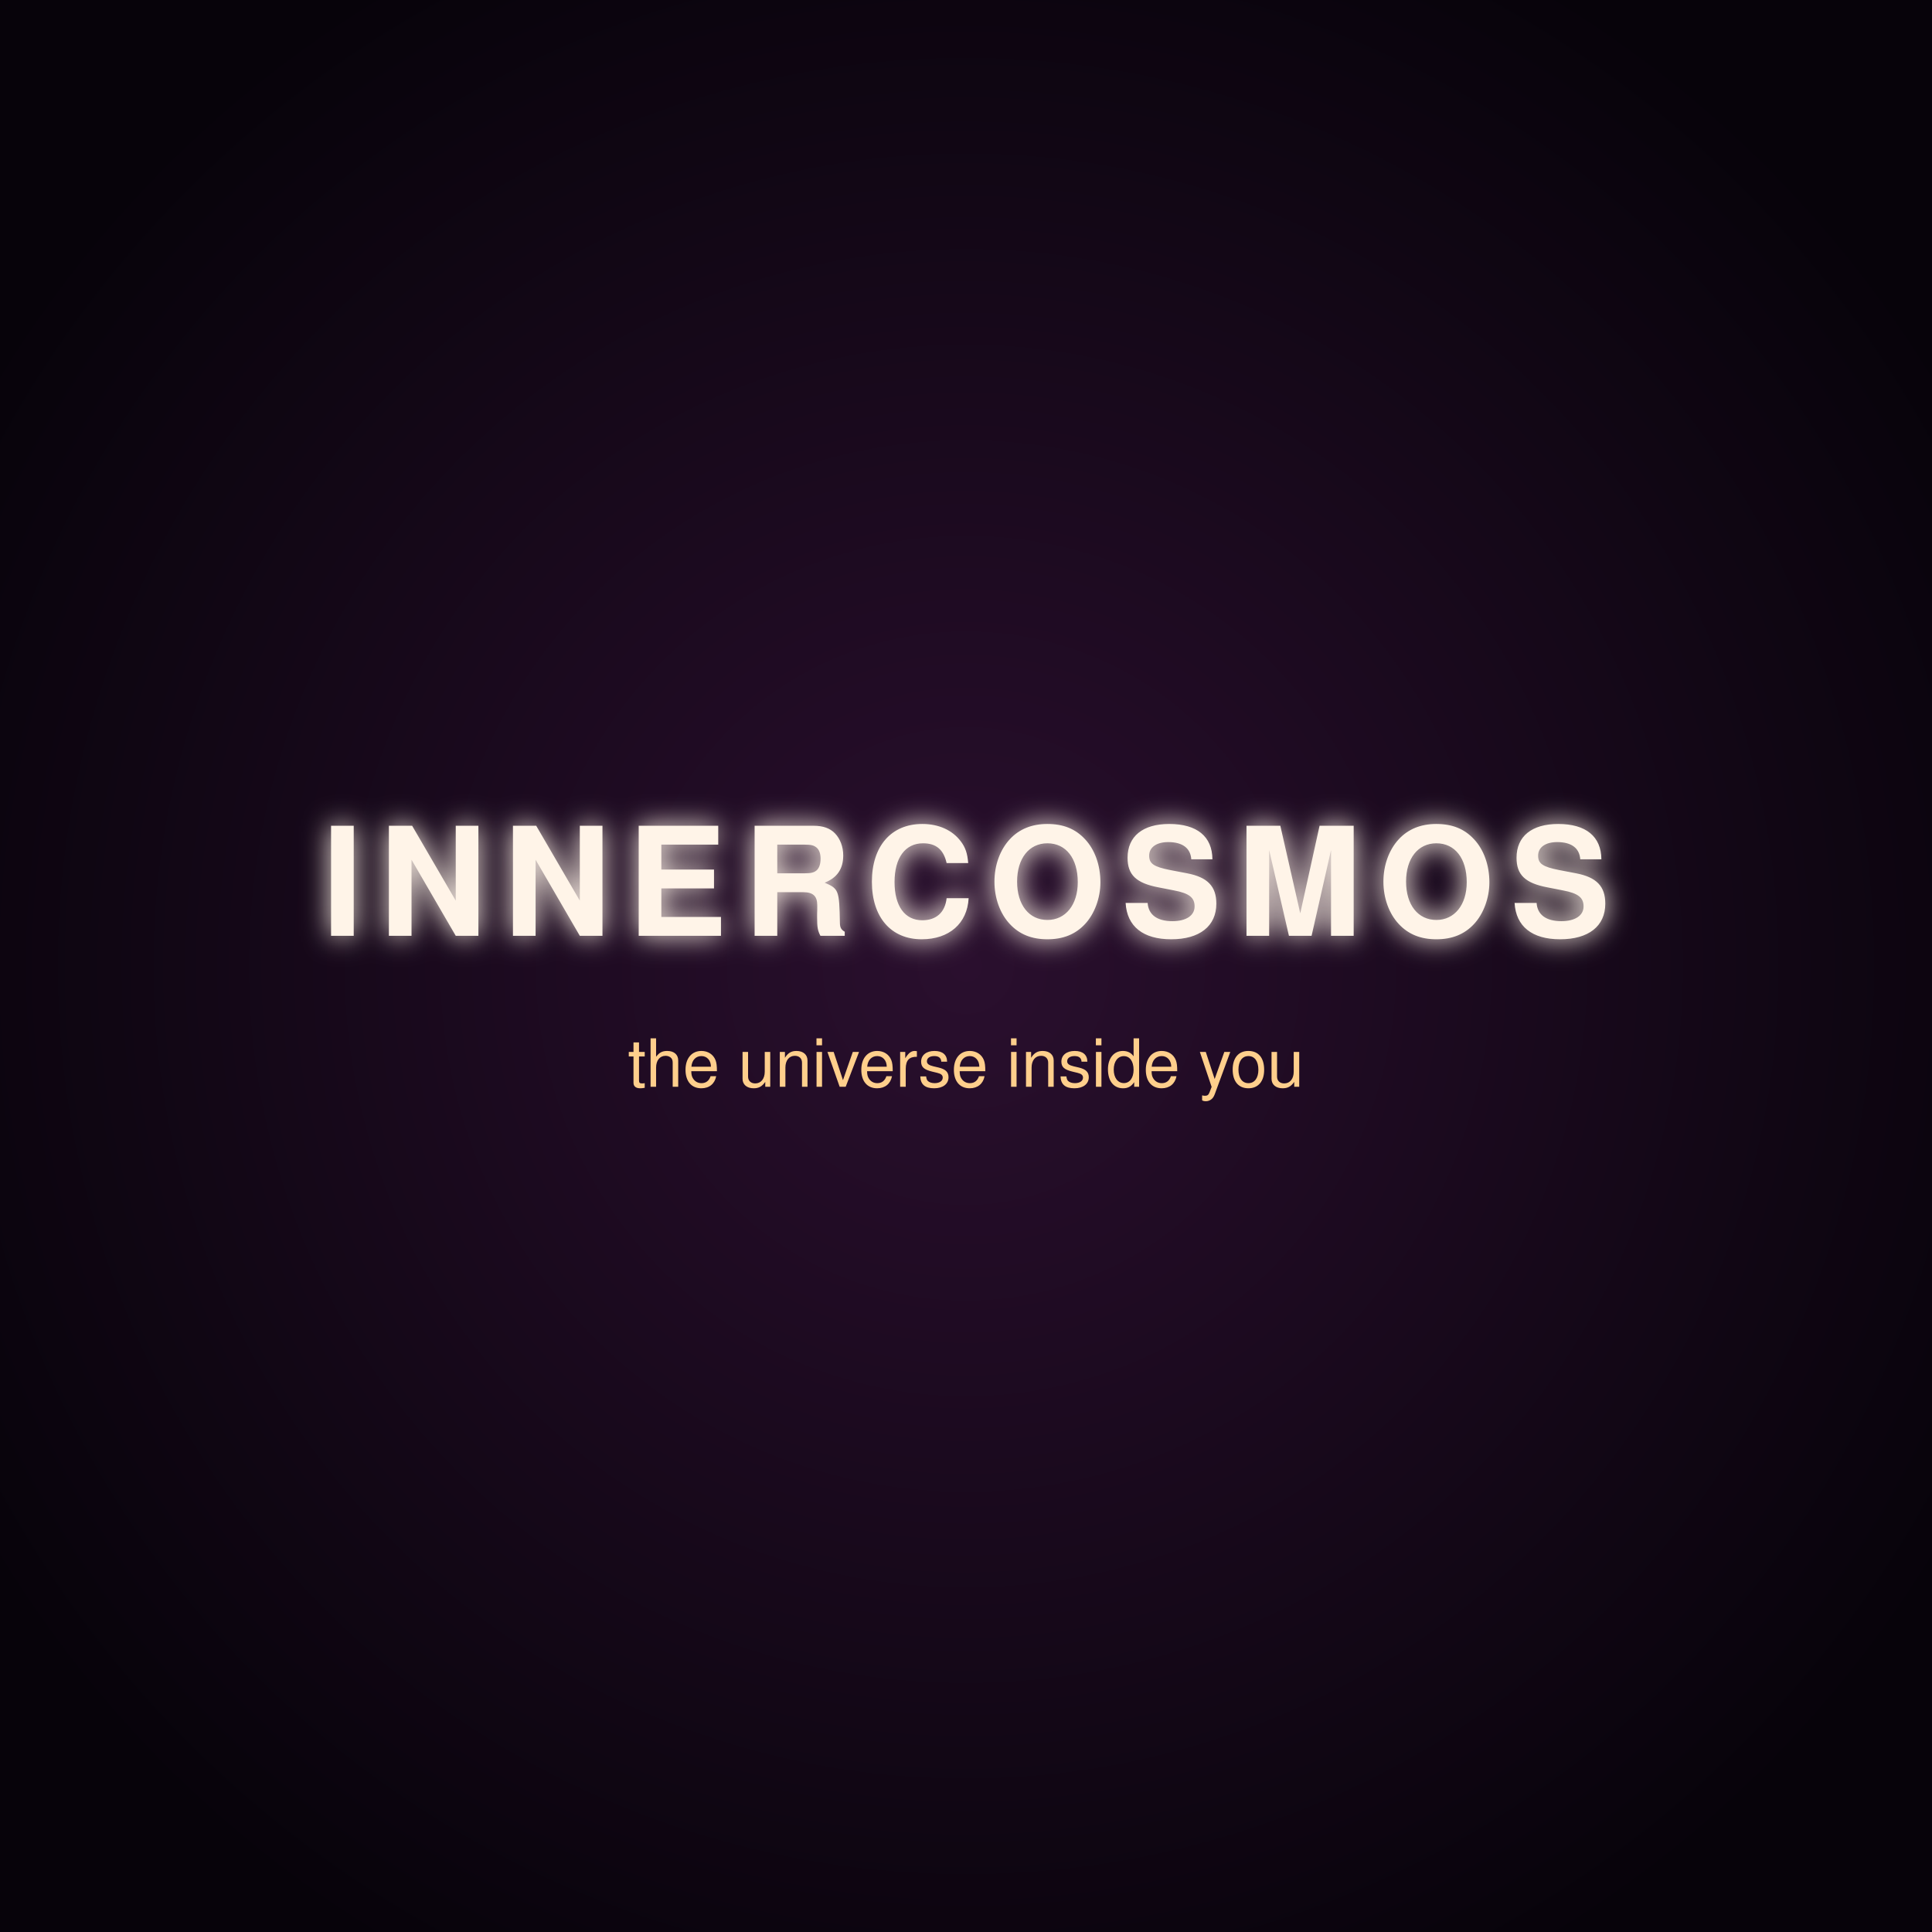
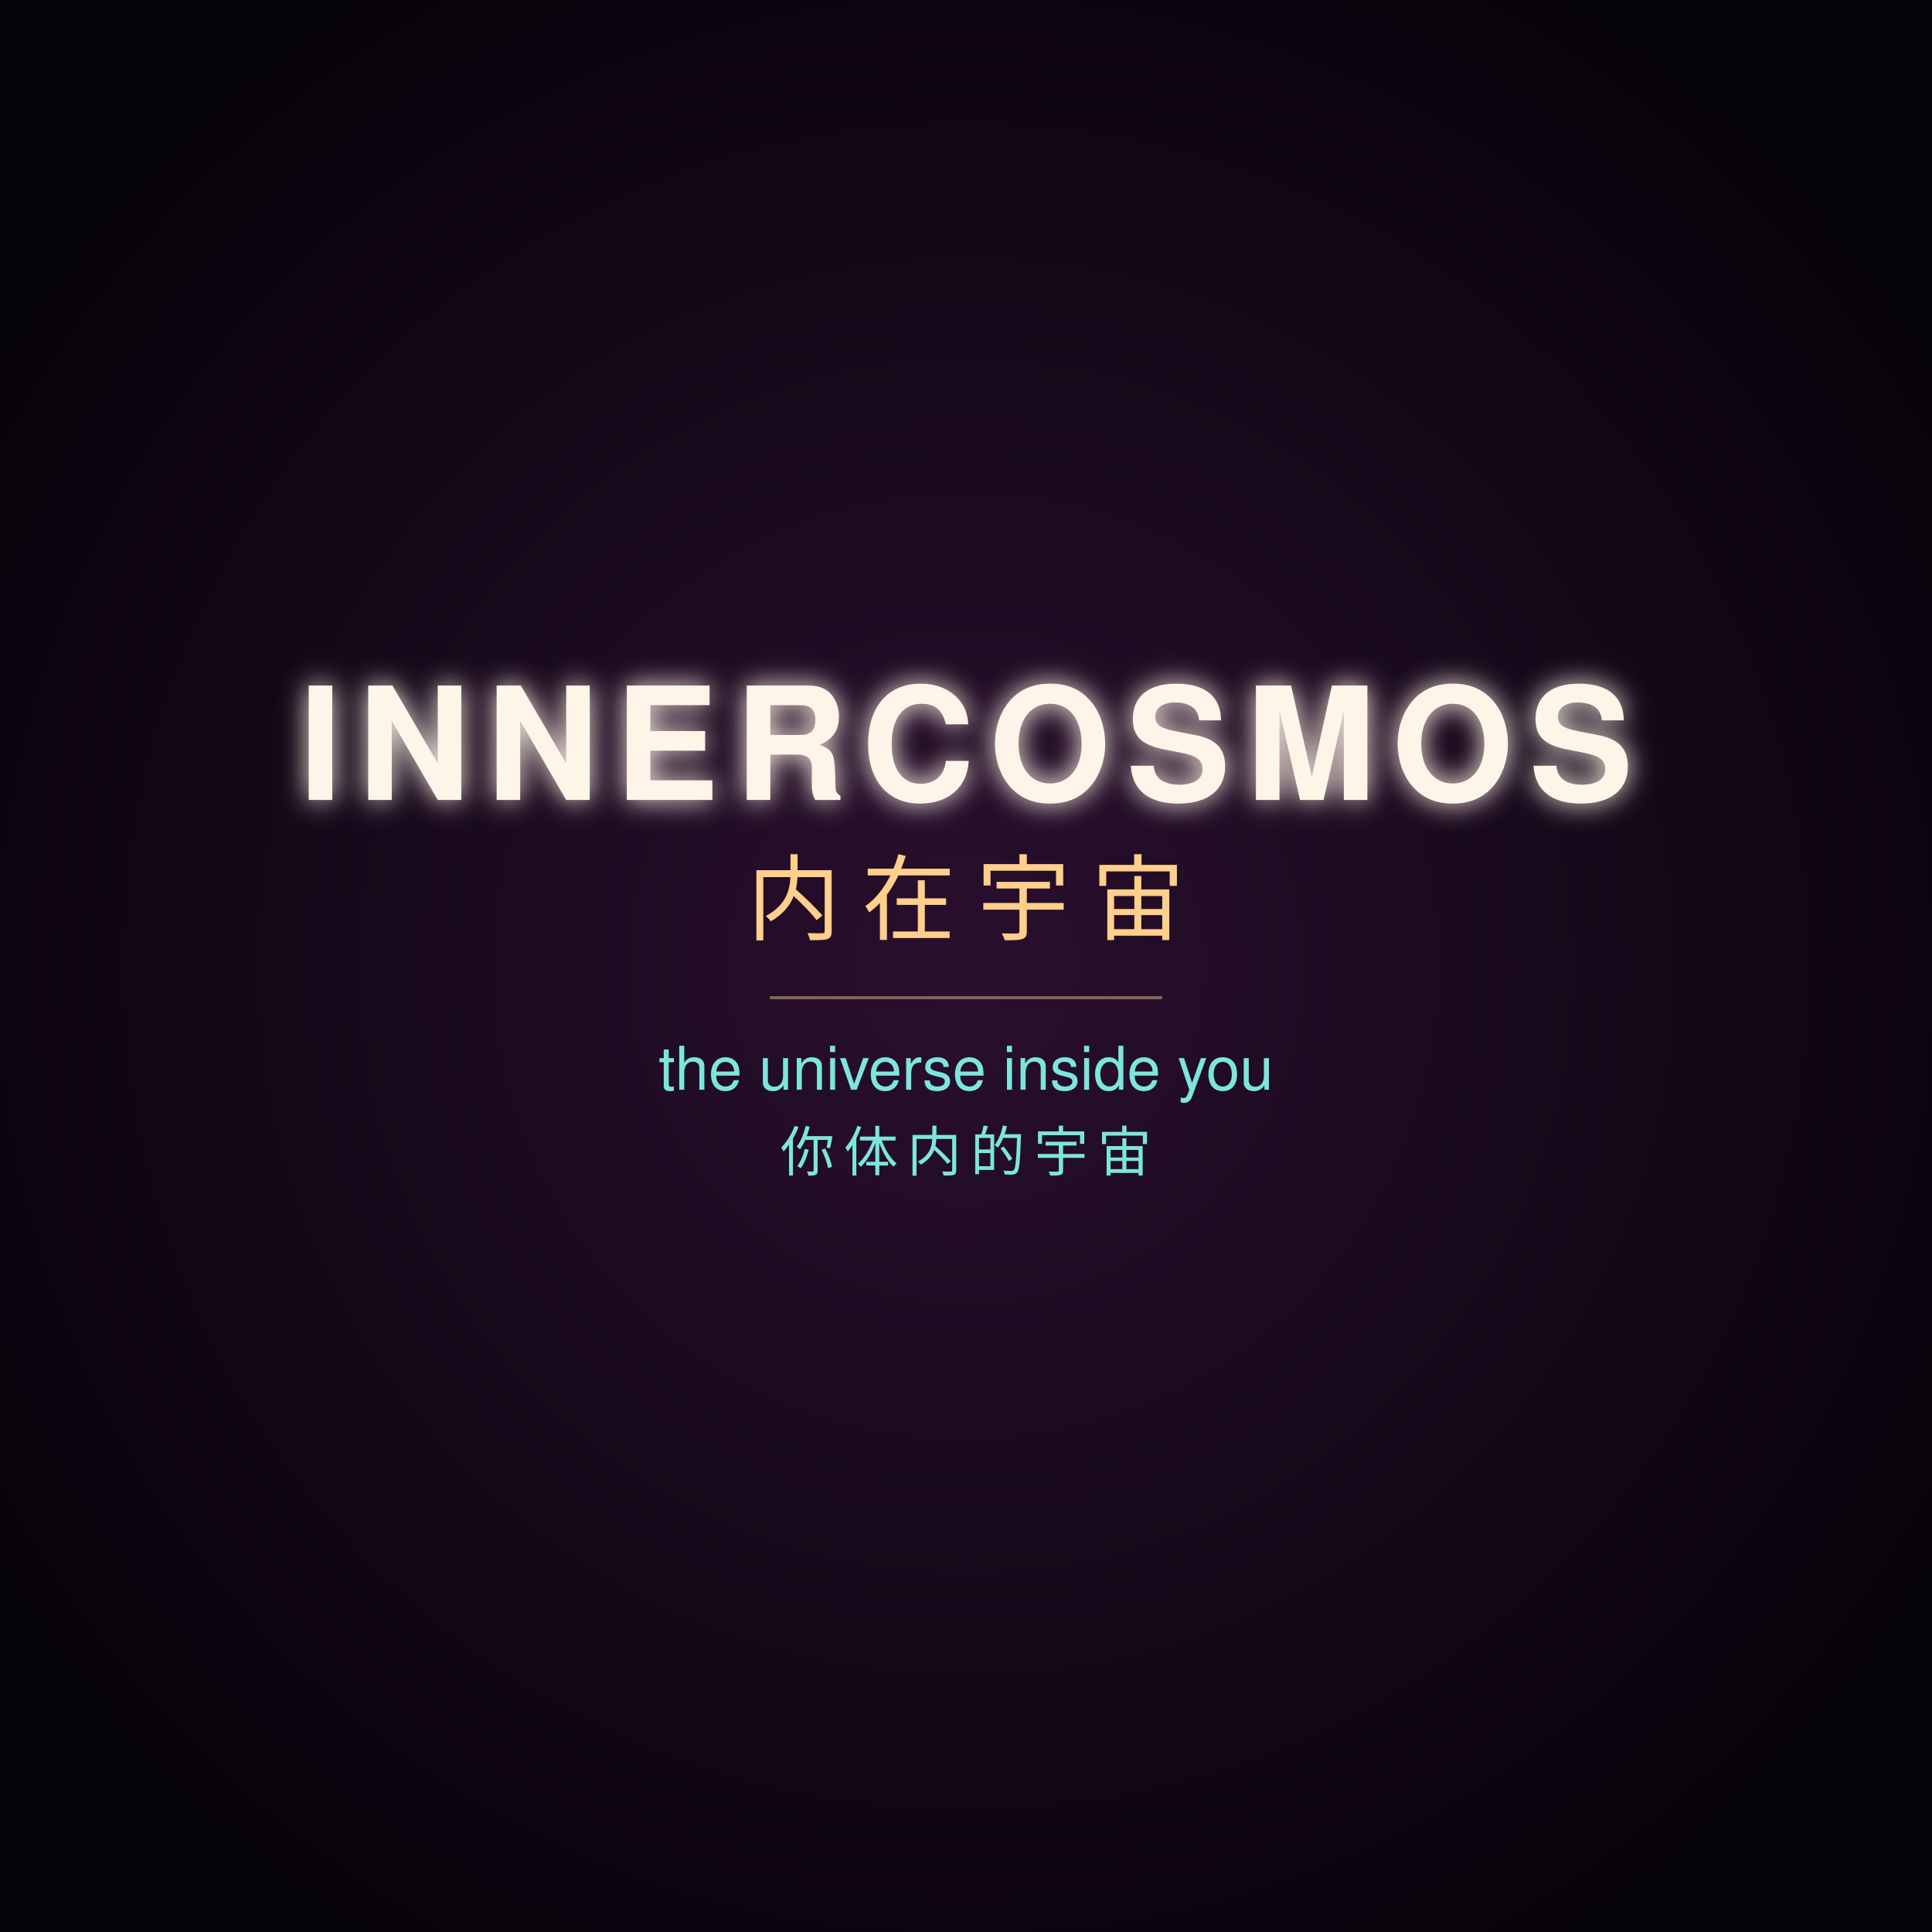
<svg xmlns="http://www.w3.org/2000/svg" width="1280" height="1280" viewBox="0 0 1280 1280">
  <defs>
    <radialGradient id="g" cx="640" cy="640" r="760" gradientUnits="userSpaceOnUse">
      <stop offset="0" stop-color="#2A0F2E" />
      <stop offset="1" stop-color="#07030A" />
    </radialGradient>
    <filter id="glow" x="-20%" y="-50%" width="140%" height="200%">
      <feGaussianBlur stdDeviation="9" result="b" />
      <feMerge>
        <feMergeNode in="b" />
        <feMergeNode in="SourceGraphic" />
      </feMerge>
    </filter>
+     <filter id="softglow" x="-20%" y="-50%" width="140%" height="200%">
+       <feGaussianBlur stdDeviation="5" result="b" />
+       <feMerge>
+         <feMergeNode in="b" />
+         <feMergeNode in="SourceGraphic" />
+       </feMerge>
+     </filter>
  </defs>
  <rect width="1280" height="1280" fill="url(#g)" />
-   <text x="640" y="620" text-anchor="middle" font-family="Futura-Bold, Futura, 'Avenir Next', Helvetica" font-weight="700" font-size="100" fill="#FFF4E8" letter-spacing="10" filter="url(#glow)">INNERCOSMOS</text>
-   <text x="640" y="720" text-anchor="middle" font-family="'Avenir Next', Helvetica" font-size="44" fill="#FFCF8C">the universe inside you</text>
+   <text x="640" y="530" text-anchor="middle" font-family="Futura-Bold, Futura, 'Avenir Next', Helvetica" font-weight="700" font-size="104" fill="#FFF4E8" letter-spacing="10" filter="url(#glow)">INNERCOSMOS</text>
+   <text x="640" y="618" text-anchor="middle" font-family="'PingFang SC', 'Hiragino Sans GB', 'STHeiti', sans-serif" font-size="62" fill="#FFCF8C" letter-spacing="14">内在宇宙</text>
+   <rect x="510" y="660" width="260" height="2" fill="#FFCF8C" opacity="0.45" />
+   <text x="640" y="722" text-anchor="middle" font-family="'Avenir Next', Helvetica" font-size="40" fill="#7BE6DC">the universe inside you</text>
+   <text x="640" y="776" text-anchor="middle" font-family="'PingFang SC', 'Hiragino Sans GB', 'STHeiti', sans-serif" font-size="36" fill="#7BE6DC" letter-spacing="6">你体内的宇宙</text>
</svg>
